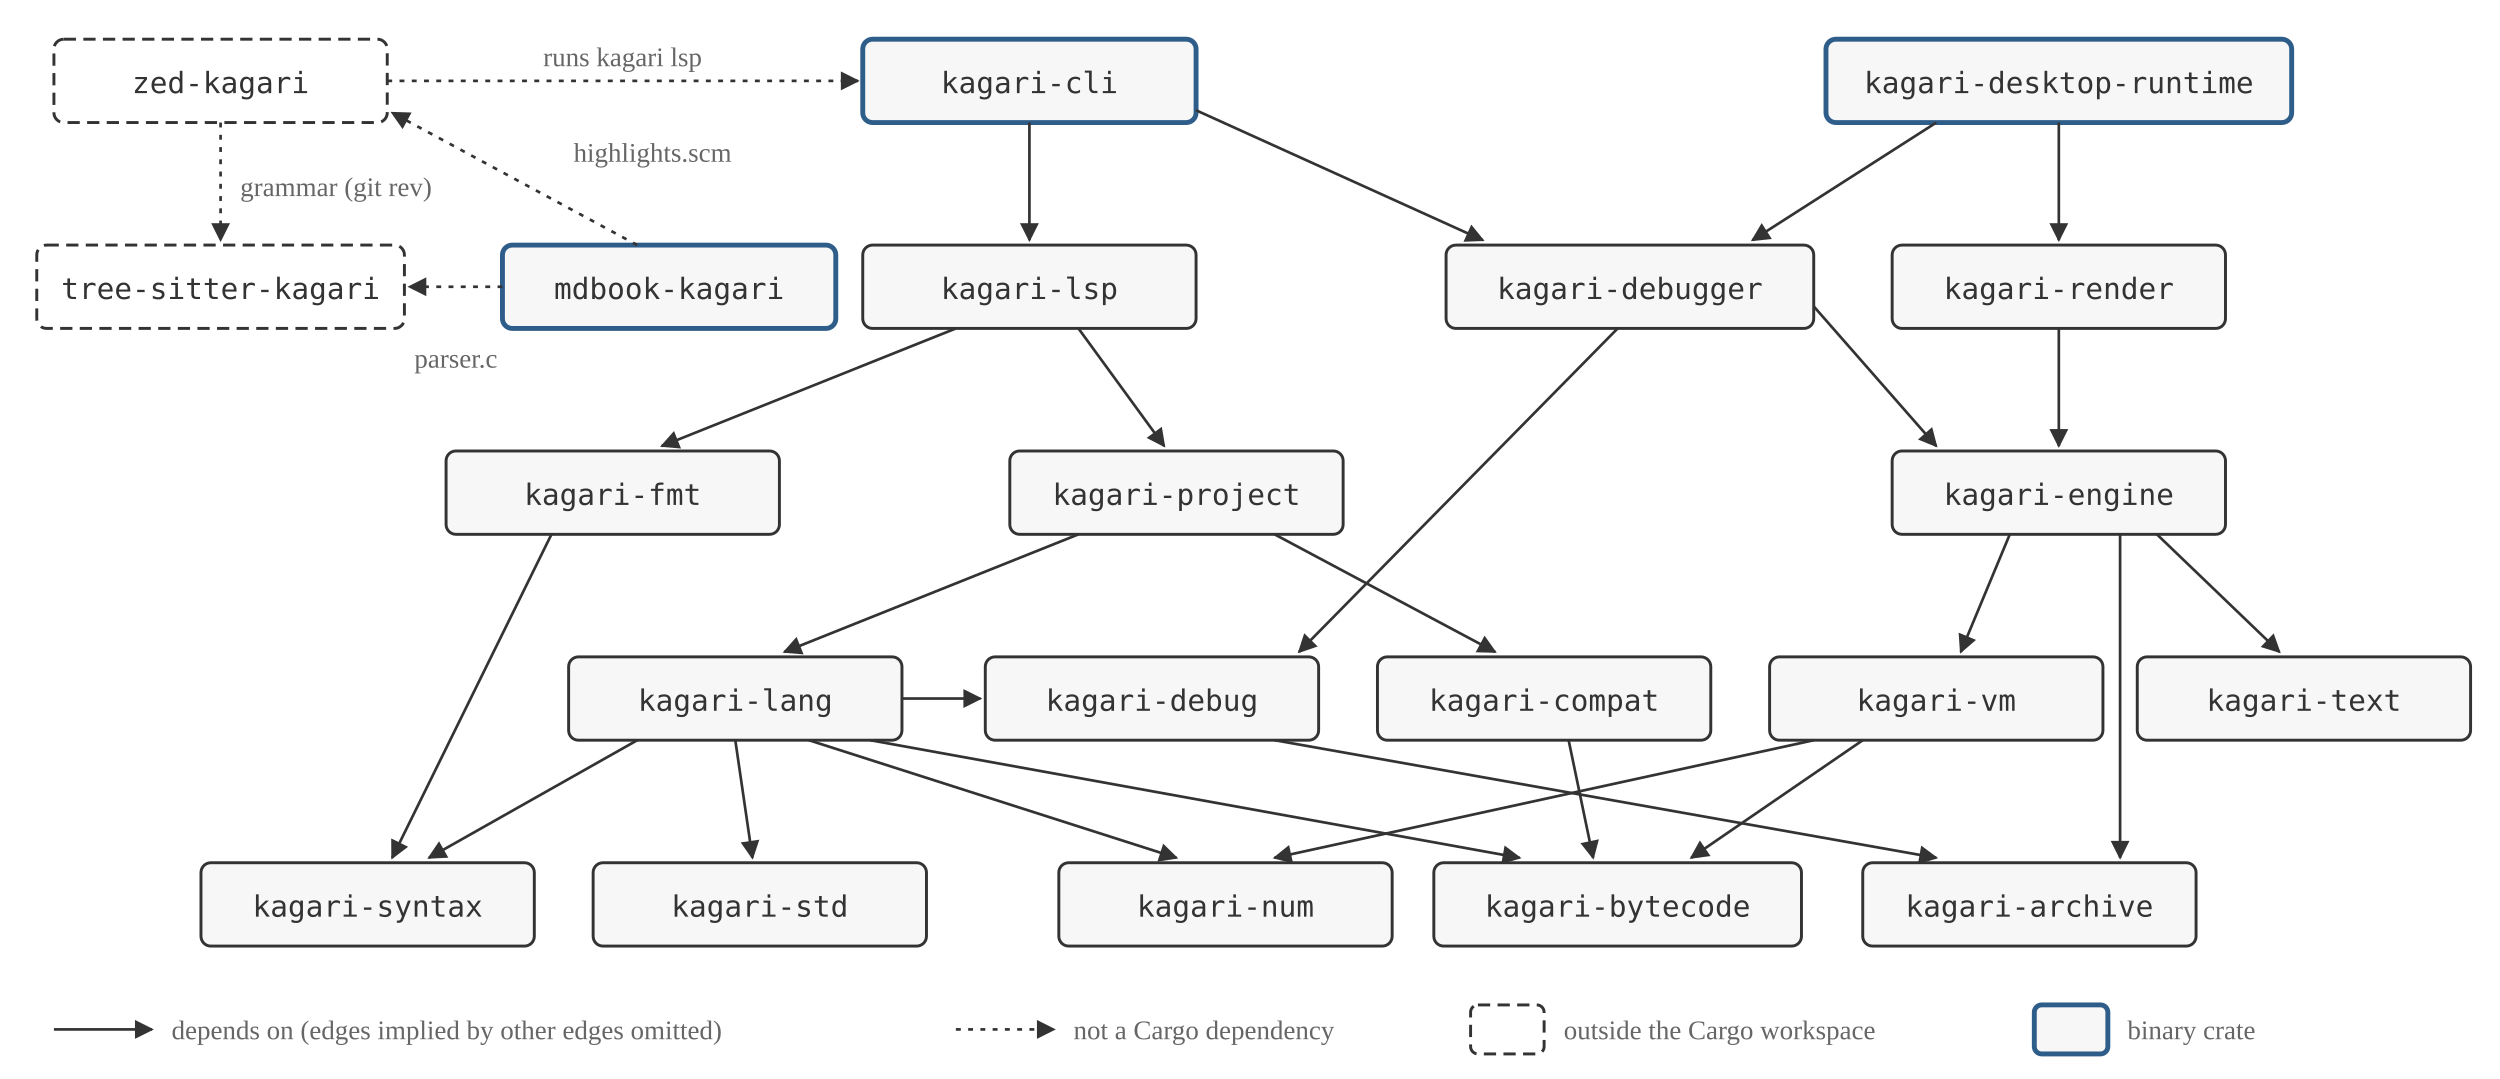
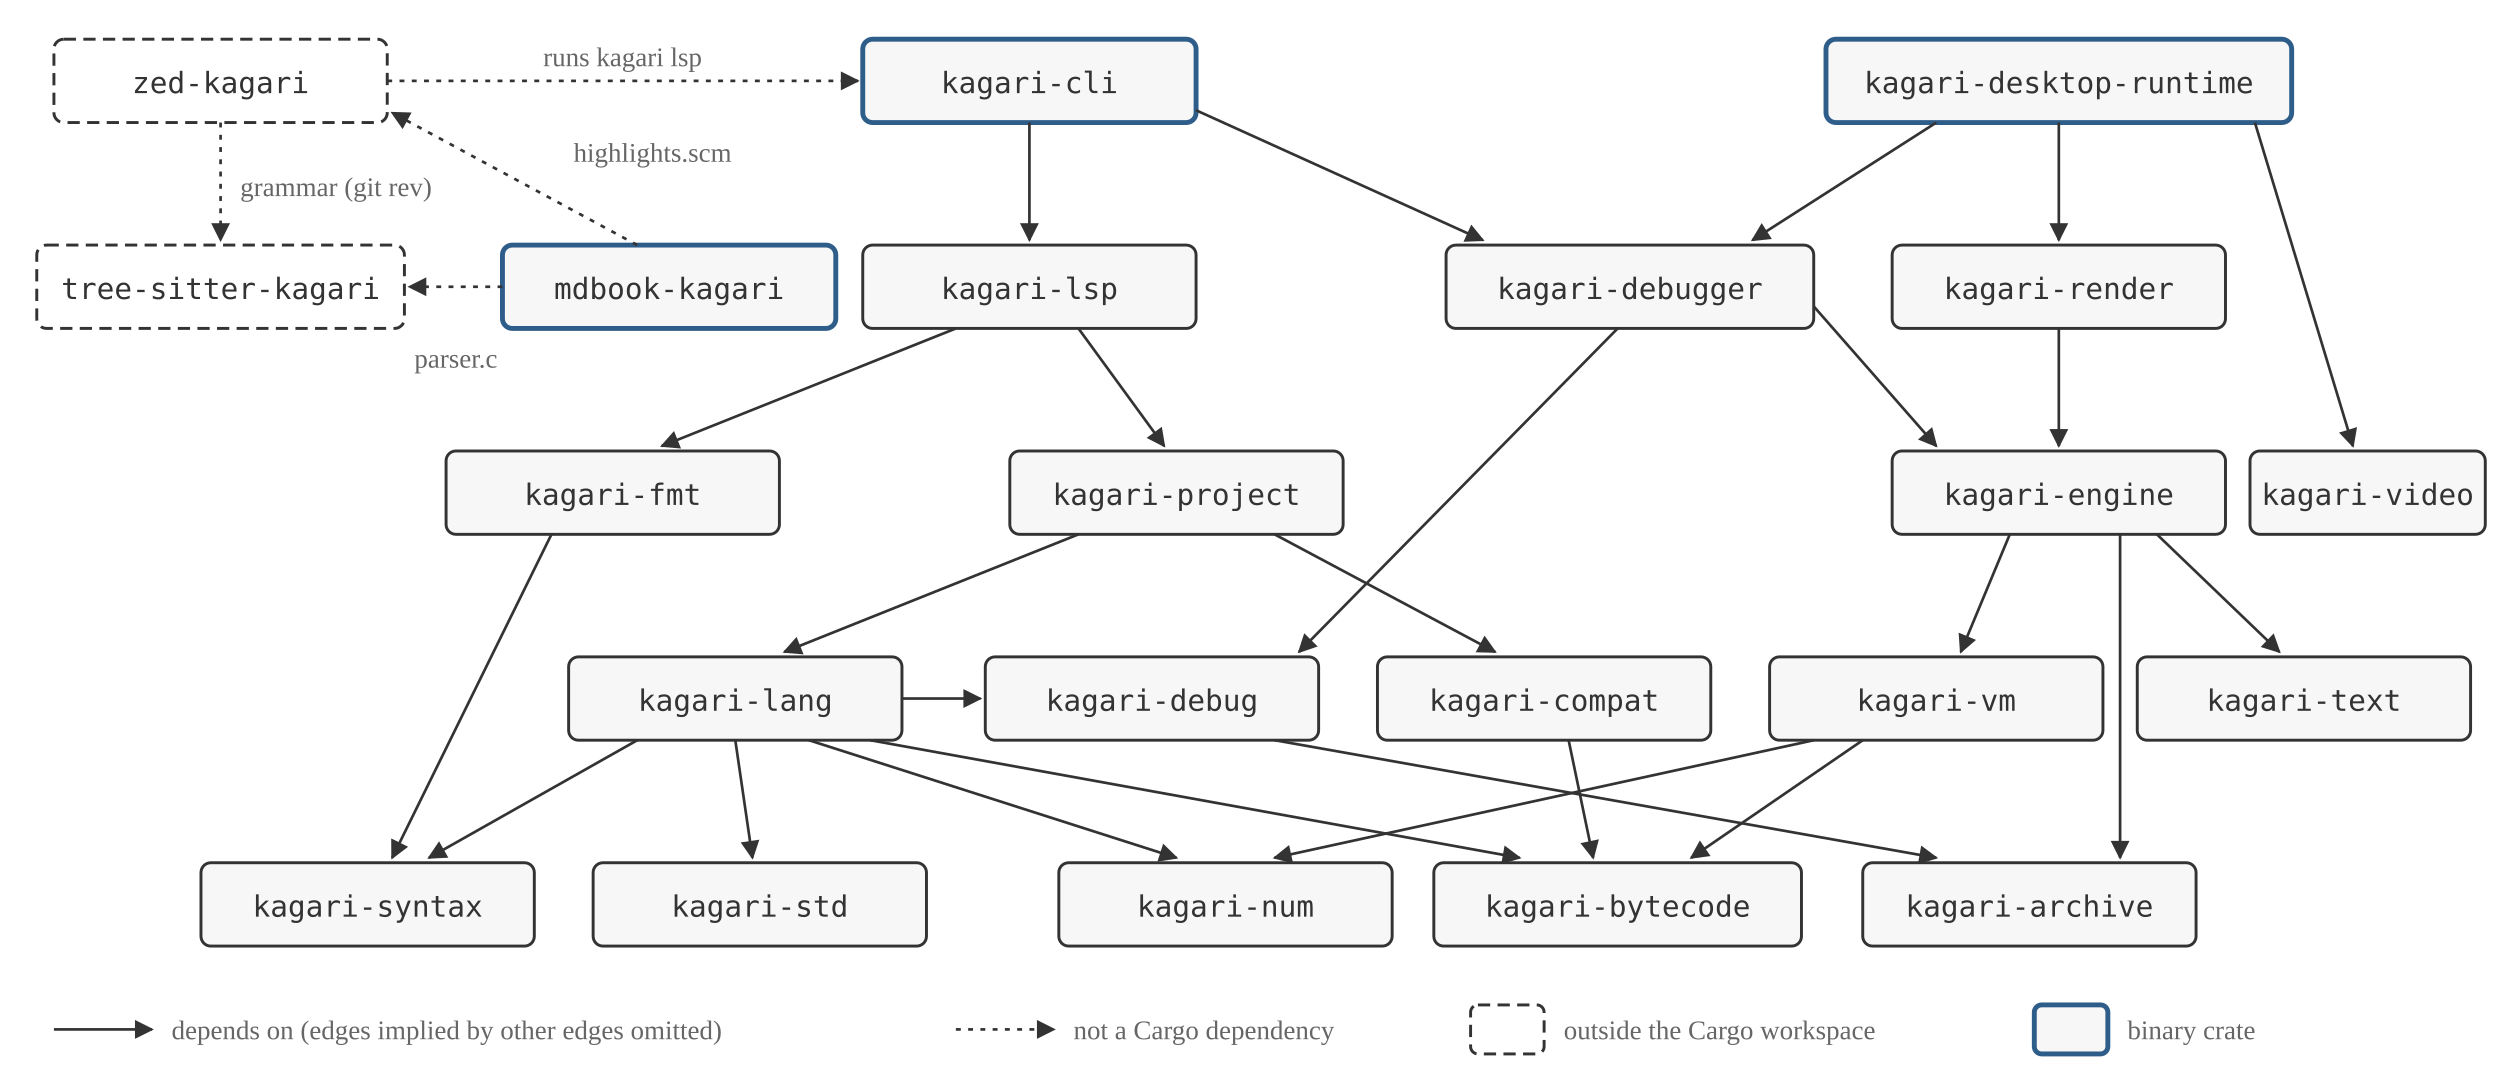
- <svg xmlns="http://www.w3.org/2000/svg" viewBox="0 0 1020 440" width="100%" style="max-width:1020px" role="img" aria-label="Crate dependency graph of the Kagari workspace: the kagari CLI depends on kagari-lsp and kagari-debugger; kagari-lsp on kagari-project and kagari-fmt; kagari-project on kagari-compat and kagari-lang; kagari-lang on kagari-syntax, kagari-std, kagari-num, kagari-bytecode and kagari-debug, which depends on kagari-archive; the desktop runtime on kagari-render and kagari-debugger; kagari-debugger on kagari-engine and kagari-debug; kagari-render on kagari-engine, which depends on kagari-vm, kagari-text and kagari-archive; kagari-vm on kagari-bytecode and kagari-num. The Zed extension uses the tree-sitter grammar and runs kagari lsp. The mdbook-kagari book preprocessor compiles the tree-sitter parser and reads the Zed extension's highlights.scm.">
+ <svg xmlns="http://www.w3.org/2000/svg" viewBox="0 0 1020 440" width="100%" style="max-width:1020px" role="img" aria-label="Crate dependency graph of the Kagari workspace: the kagari CLI depends on kagari-lsp and kagari-debugger; kagari-lsp on kagari-project and kagari-fmt; kagari-project on kagari-compat and kagari-lang; kagari-lang on kagari-syntax, kagari-std, kagari-num, kagari-bytecode and kagari-debug, which depends on kagari-archive; the desktop runtime on kagari-render, kagari-debugger and kagari-video, which depends on no Kagari crate; kagari-debugger on kagari-engine and kagari-debug; kagari-render on kagari-engine, which depends on kagari-vm, kagari-text and kagari-archive; kagari-vm on kagari-bytecode and kagari-num. The Zed extension uses the tree-sitter grammar and runs kagari lsp. The mdbook-kagari book preprocessor compiles the tree-sitter parser and reads the Zed extension's highlights.scm.">
  <style>
.kg-box{fill:var(--quote-bg,#f6f7f6);stroke:var(--fg,#333);stroke-width:1.2}
.kg-hl{fill:var(--quote-bg,#f6f7f6);stroke:var(--links,#2f5d8a);stroke-width:2}
.kg-ext{fill:none;stroke:var(--fg,#333);stroke-width:1.2;stroke-dasharray:5 3}
.kg-ln{fill:none;stroke:var(--fg,#333);stroke-width:1.1}
.kg-dot{fill:none;stroke:var(--fg,#333);stroke-width:1.1;stroke-dasharray:2 3}
.kg-head{fill:var(--fg,#333)}
.kg-t{fill:var(--fg,#333);font-size:12px}
.kg-s{fill:var(--fg,#333);font-size:11px;opacity:.75}
.kg-m{font-family:monospace}
.kg-c{text-anchor:middle}
</style>
  <defs>
    <marker id="kg-arrow-layout" viewBox="0 0 10 10" refX="9" refY="5" markerWidth="7" markerHeight="7" orient="auto-start-reverse">
      <path d="M0,0L10,5L0,10z" class="kg-head" />
    </marker>
  </defs>
  <rect x="22" y="16" width="136" height="34" rx="4" class="kg-ext" />
  <text x="90" y="38" class="kg-t kg-m kg-c">zed-kagari</text>
  <rect x="352" y="16" width="136" height="34" rx="4" class="kg-hl" />
  <text x="420" y="38" class="kg-t kg-m kg-c">kagari-cli</text>
  <rect x="745" y="16" width="190" height="34" rx="4" class="kg-hl" />
  <text x="840" y="38" class="kg-t kg-m kg-c">kagari-desktop-runtime</text>
  <rect x="15" y="100" width="150" height="34" rx="4" class="kg-ext" />
  <text x="90" y="122" class="kg-t kg-m kg-c">tree-sitter-kagari</text>
  <rect x="352" y="100" width="136" height="34" rx="4" class="kg-box" />
  <text x="420" y="122" class="kg-t kg-m kg-c">kagari-lsp</text>
  <rect x="205" y="100" width="136" height="34" rx="4" class="kg-hl" />
  <text x="273" y="122" class="kg-t kg-m kg-c">mdbook-kagari</text>
  <rect x="772" y="100" width="136" height="34" rx="4" class="kg-box" />
  <text x="840" y="122" class="kg-t kg-m kg-c">kagari-render</text>
  <rect x="590" y="100" width="150" height="34" rx="4" class="kg-box" />
  <text x="665" y="122" class="kg-t kg-m kg-c">kagari-debugger</text>
  <rect x="182" y="184" width="136" height="34" rx="4" class="kg-box" />
  <text x="250" y="206" class="kg-t kg-m kg-c">kagari-fmt</text>
  <rect x="412" y="184" width="136" height="34" rx="4" class="kg-box" />
  <text x="480" y="206" class="kg-t kg-m kg-c">kagari-project</text>
  <rect x="772" y="184" width="136" height="34" rx="4" class="kg-box" />
  <text x="840" y="206" class="kg-t kg-m kg-c">kagari-engine</text>
+   <rect x="918" y="184" width="96" height="34" rx="4" class="kg-box" />
+   <text x="966" y="206" class="kg-t kg-m kg-c">kagari-video</text>
  <rect x="232" y="268" width="136" height="34" rx="4" class="kg-box" />
  <text x="300" y="290" class="kg-t kg-m kg-c">kagari-lang</text>
  <rect x="402" y="268" width="136" height="34" rx="4" class="kg-box" />
  <text x="470" y="290" class="kg-t kg-m kg-c">kagari-debug</text>
  <rect x="562" y="268" width="136" height="34" rx="4" class="kg-box" />
  <text x="630" y="290" class="kg-t kg-m kg-c">kagari-compat</text>
  <rect x="722" y="268" width="136" height="34" rx="4" class="kg-box" />
  <text x="790" y="290" class="kg-t kg-m kg-c">kagari-vm</text>
  <rect x="872" y="268" width="136" height="34" rx="4" class="kg-box" />
  <text x="940" y="290" class="kg-t kg-m kg-c">kagari-text</text>
  <rect x="82" y="352" width="136" height="34" rx="4" class="kg-box" />
  <text x="150" y="374" class="kg-t kg-m kg-c">kagari-syntax</text>
  <rect x="242" y="352" width="136" height="34" rx="4" class="kg-box" />
  <text x="310" y="374" class="kg-t kg-m kg-c">kagari-std</text>
  <rect x="432" y="352" width="136" height="34" rx="4" class="kg-box" />
  <text x="500" y="374" class="kg-t kg-m kg-c">kagari-num</text>
  <rect x="585" y="352" width="150" height="34" rx="4" class="kg-box" />
  <text x="660" y="374" class="kg-t kg-m kg-c">kagari-bytecode</text>
  <rect x="760" y="352" width="136" height="34" rx="4" class="kg-box" />
  <text x="828" y="374" class="kg-t kg-m kg-c">kagari-archive</text>
  <path d="M420,50V98" class="kg-ln" marker-end="url(#kg-arrow-layout)" />
  <path d="M440,134L475,182" class="kg-ln" marker-end="url(#kg-arrow-layout)" />
  <path d="M390,134L270,182" class="kg-ln" marker-end="url(#kg-arrow-layout)" />
  <path d="M520,218L610,266" class="kg-ln" marker-end="url(#kg-arrow-layout)" />
  <path d="M440,218L320,266" class="kg-ln" marker-end="url(#kg-arrow-layout)" />
  <path d="M225,218L160,350" class="kg-ln" marker-end="url(#kg-arrow-layout)" />
  <path d="M260,302L175,350" class="kg-ln" marker-end="url(#kg-arrow-layout)" />
  <path d="M300,302L307,350" class="kg-ln" marker-end="url(#kg-arrow-layout)" />
  <path d="M330,302L480,350" class="kg-ln" marker-end="url(#kg-arrow-layout)" />
  <path d="M355,302L620,350" class="kg-ln" marker-end="url(#kg-arrow-layout)" />
  <path d="M640,302L650,350" class="kg-ln" marker-end="url(#kg-arrow-layout)" />
  <path d="M760,302L690,350" class="kg-ln" marker-end="url(#kg-arrow-layout)" />
  <path d="M740,302L520,350" class="kg-ln" marker-end="url(#kg-arrow-layout)" />
  <path d="M820,218L800,266" class="kg-ln" marker-end="url(#kg-arrow-layout)" />
  <path d="M880,218L930,266" class="kg-ln" marker-end="url(#kg-arrow-layout)" />
  <path d="M865,218V350" class="kg-ln" marker-end="url(#kg-arrow-layout)" />
  <path d="M368,285H400" class="kg-ln" marker-end="url(#kg-arrow-layout)" />
  <path d="M520,302L790,350" class="kg-ln" marker-end="url(#kg-arrow-layout)" />
  <path d="M840,134V182" class="kg-ln" marker-end="url(#kg-arrow-layout)" />
+   <path d="M920,50L960,182" class="kg-ln" marker-end="url(#kg-arrow-layout)" />
  <path d="M840,50V98" class="kg-ln" marker-end="url(#kg-arrow-layout)" />
  <path d="M488,45L605,98" class="kg-ln" marker-end="url(#kg-arrow-layout)" />
  <path d="M790,50L715,98" class="kg-ln" marker-end="url(#kg-arrow-layout)" />
  <path d="M740,125L790,182" class="kg-ln" marker-end="url(#kg-arrow-layout)" />
  <path d="M660,134L530,266" class="kg-ln" marker-end="url(#kg-arrow-layout)" />
  <path d="M90,50V98" class="kg-dot" marker-end="url(#kg-arrow-layout)" />
  <text x="98" y="80" class="kg-s">grammar (git rev)</text>
  <path d="M158,33H350" class="kg-dot" marker-end="url(#kg-arrow-layout)" />
  <text x="254" y="27" class="kg-s kg-c">runs kagari lsp</text>
  <path d="M205,117H167" class="kg-dot" marker-end="url(#kg-arrow-layout)" />
  <text x="186" y="150" class="kg-s kg-c">parser.c</text>
  <path d="M260,100L160,46" class="kg-dot" marker-end="url(#kg-arrow-layout)" />
  <text x="234" y="66" class="kg-s">highlights.scm</text>
  <path d="M22,420H62" class="kg-ln" marker-end="url(#kg-arrow-layout)" />
  <text x="70" y="424" class="kg-s">depends on (edges implied by other edges omitted)</text>
  <path d="M390,420H430" class="kg-dot" marker-end="url(#kg-arrow-layout)" />
  <text x="438" y="424" class="kg-s">not a Cargo dependency</text>
  <rect x="600" y="410" width="30" height="20" rx="3" class="kg-ext" />
  <text x="638" y="424" class="kg-s">outside the Cargo workspace</text>
  <rect x="830" y="410" width="30" height="20" rx="3" class="kg-hl" />
  <text x="868" y="424" class="kg-s">binary crate</text>
</svg>
